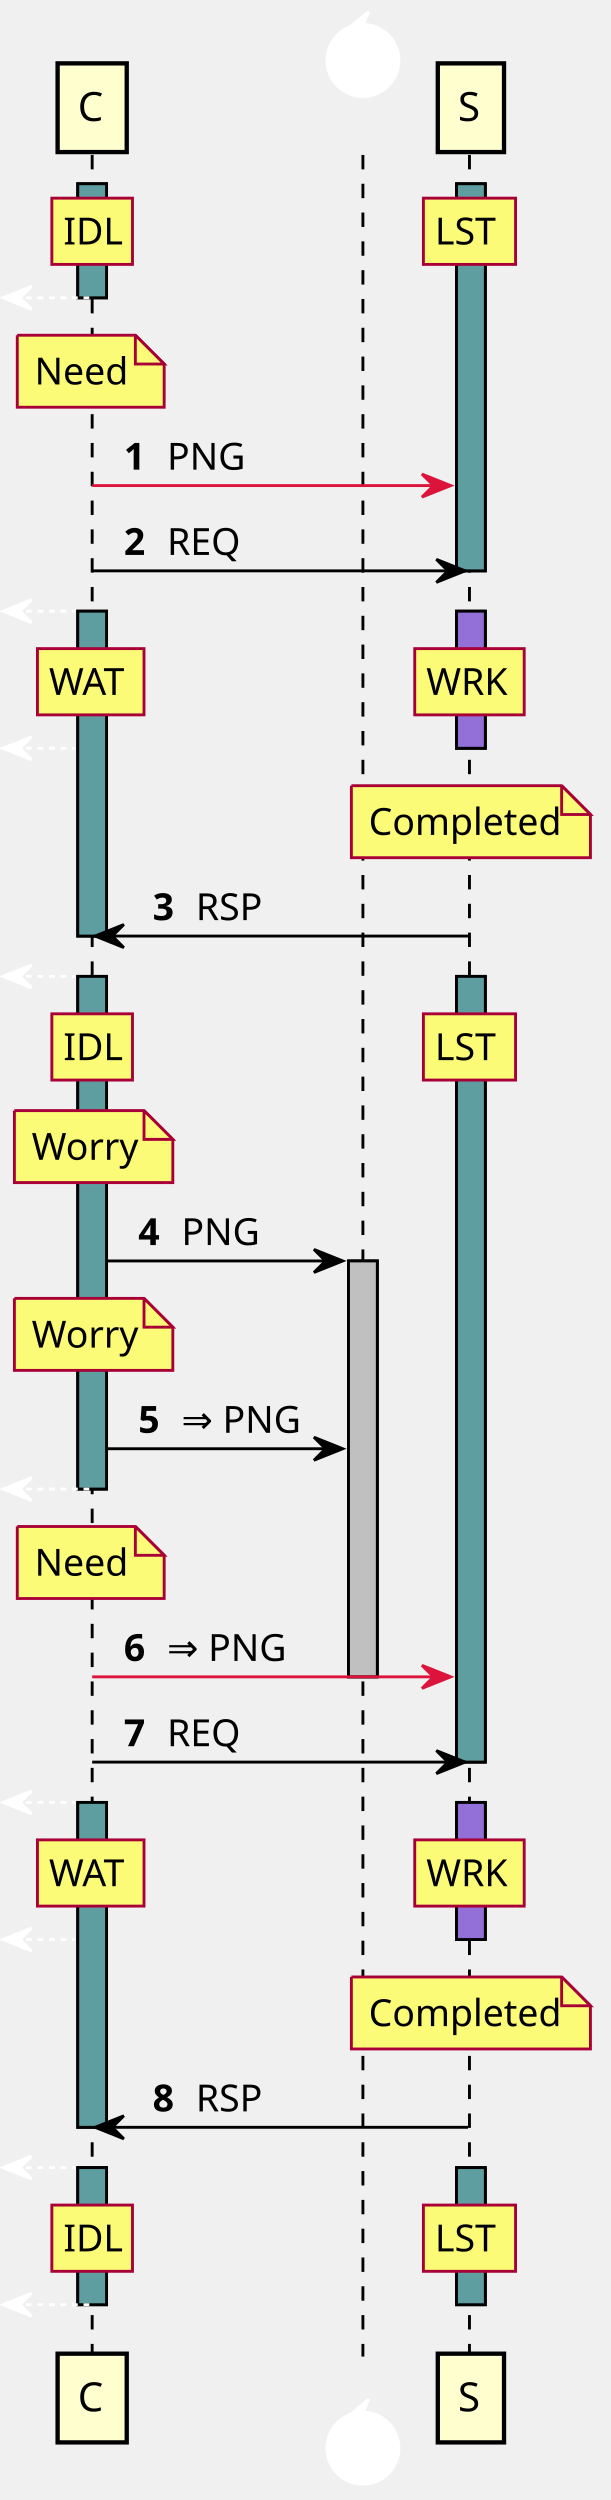
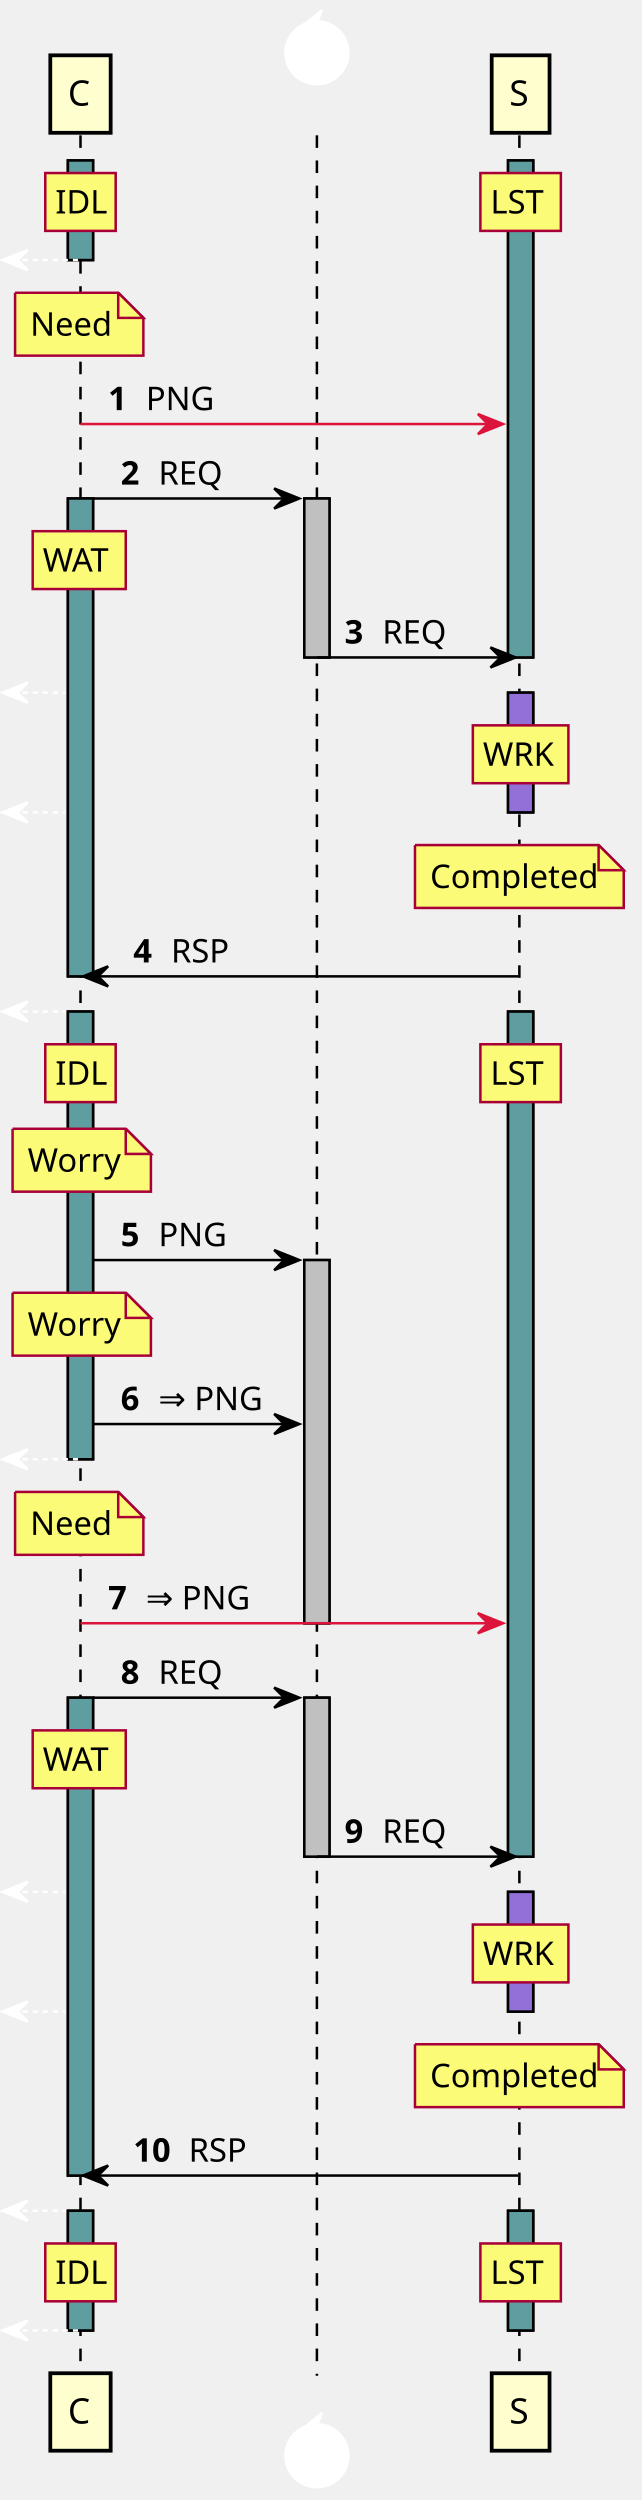
- <svg xmlns="http://www.w3.org/2000/svg" contentScriptType="application/ecmascript" contentStyleType="text/css" height="868px" preserveAspectRatio="none" style="width:212px;height:868px;" version="1.1" viewBox="0 0 212 868" width="212px" zoomAndPan="magnify">
+ <svg xmlns="http://www.w3.org/2000/svg" contentScriptType="application/ecmascript" contentStyleType="text/css" height="994px" preserveAspectRatio="none" style="width:255px;height:994px;" version="1.1" viewBox="0 0 255 994" width="255px" zoomAndPan="magnify">
  <defs />
  <g>
    <rect fill="#5F9EA0" height="39.6" style="stroke:#000000;stroke-width:1.0;" width="10" x="27" y="63.8" />
-     <rect fill="#5F9EA0" height="112.8" style="stroke:#000000;stroke-width:1.0;" width="10" x="27" y="212.2" />
-     <rect fill="#5F9EA0" height="178" style="stroke:#000000;stroke-width:1.0;" width="10" x="27" y="339" />
-     <rect fill="#5F9EA0" height="112.8" style="stroke:#000000;stroke-width:1.0;" width="10" x="27" y="625.8" />
-     <rect fill="#5F9EA0" height="47.6" style="stroke:#000000;stroke-width:1.0;" width="10" x="27" y="752.6" />
-     <rect fill="#C0C0C0" height="144.4" style="stroke:#000000;stroke-width:1.0;" width="10" x="121" y="437.8" />
-     <rect fill="#5F9EA0" height="134.4" style="stroke:#000000;stroke-width:1.0;" width="10" x="158.5" y="63.8" />
-     <rect fill="#9370D8" height="47.6" style="stroke:#000000;stroke-width:1.0;" width="10" x="158.5" y="212.2" />
-     <rect fill="#5F9EA0" height="272.8" style="stroke:#000000;stroke-width:1.0;" width="10" x="158.5" y="339" />
-     <rect fill="#9370D8" height="47.6" style="stroke:#000000;stroke-width:1.0;" width="10" x="158.5" y="625.8" />
-     <rect fill="#5F9EA0" height="47.6" style="stroke:#000000;stroke-width:1.0;" width="10" x="158.5" y="752.6" />
-     <line style="stroke:#000000;stroke-width:1.0;stroke-dasharray:5.0,5.0;" x1="32" x2="32" y1="53.8" y2="818.2" />
-     <line style="stroke:#000000;stroke-width:1.0;stroke-dasharray:5.0,5.0;" x1="126" x2="126" y1="53.8" y2="818.2" />
-     <line style="stroke:#000000;stroke-width:1.0;stroke-dasharray:5.0,5.0;" x1="163" x2="163" y1="53.8" y2="818.2" />
+     <rect fill="#5F9EA0" height="190" style="stroke:#000000;stroke-width:1.0;" width="10" x="27" y="198.2" />
+     <rect fill="#5F9EA0" height="178" style="stroke:#000000;stroke-width:1.0;" width="10" x="27" y="402.2" />
+     <rect fill="#5F9EA0" height="190" style="stroke:#000000;stroke-width:1.0;" width="10" x="27" y="675" />
+     <rect fill="#5F9EA0" height="47.6" style="stroke:#000000;stroke-width:1.0;" width="10" x="27" y="879" />
+     <rect fill="#C0C0C0" height="63.2" style="stroke:#000000;stroke-width:1.0;" width="10" x="121" y="198.2" />
+     <rect fill="#C0C0C0" height="144.4" style="stroke:#000000;stroke-width:1.0;" width="10" x="121" y="501" />
+     <rect fill="#C0C0C0" height="63.2" style="stroke:#000000;stroke-width:1.0;" width="10" x="121" y="675" />
+     <rect fill="#5F9EA0" height="197.6" style="stroke:#000000;stroke-width:1.0;" width="10" x="202" y="63.8" />
+     <rect fill="#9370D8" height="47.6" style="stroke:#000000;stroke-width:1.0;" width="10" x="202" y="275.4" />
+     <rect fill="#5F9EA0" height="336" style="stroke:#000000;stroke-width:1.0;" width="10" x="202" y="402.2" />
+     <rect fill="#9370D8" height="47.6" style="stroke:#000000;stroke-width:1.0;" width="10" x="202" y="752.2" />
+     <rect fill="#5F9EA0" height="47.6" style="stroke:#000000;stroke-width:1.0;" width="10" x="202" y="879" />
+     <line style="stroke:#000000;stroke-width:1.0;stroke-dasharray:5.0,5.0;" x1="32" x2="32" y1="53.8" y2="944.6" />
+     <line style="stroke:#000000;stroke-width:1.0;stroke-dasharray:5.0,5.0;" x1="126" x2="126" y1="53.8" y2="944.6" />
+     <line style="stroke:#000000;stroke-width:1.0;stroke-dasharray:5.0,5.0;" x1="206.5" x2="206.5" y1="53.8" y2="944.6" />
    <rect fill="#FEFECE" height="30.8" style="stroke:#000000;stroke-width:1.5;" width="24" x="20" y="22" />
    <text fill="#000000" font-family="sans-serif" font-size="14" lengthAdjust="spacing" textLength="10" x="27" y="42.006">C</text>
-     <rect fill="#FEFECE" height="30.8" style="stroke:#000000;stroke-width:1.5;" width="24" x="20" y="817.2" />
-     <text fill="#000000" font-family="sans-serif" font-size="14" lengthAdjust="spacing" textLength="10" x="27" y="837.206">C</text>
+     <rect fill="#FEFECE" height="30.8" style="stroke:#000000;stroke-width:1.5;" width="24" x="20" y="943.6" />
+     <text fill="#000000" font-family="sans-serif" font-size="14" lengthAdjust="spacing" textLength="10" x="27" y="963.606">C</text>
    <text fill="#000000" font-family="sans-serif" font-size="14" lengthAdjust="spacing" textLength="0" x="125" y="50.006" />
    <ellipse cx="126" cy="21" fill="#FFFFFF" rx="12" ry="12" style="stroke:#FFFFFF;stroke-width:2.0;" />
    <polygon fill="#FFFFFF" points="122,9,128,4,126,9,128,14,122,9" style="stroke:#FFFFFF;stroke-width:1.0;" />
-     <text fill="#000000" font-family="sans-serif" font-size="14" lengthAdjust="spacing" textLength="0" x="125" y="830.206" />
-     <ellipse cx="126" cy="850" fill="#FFFFFF" rx="12" ry="12" style="stroke:#FFFFFF;stroke-width:2.0;" />
-     <polygon fill="#FFFFFF" points="122,838,128,833,126,838,128,843,122,838" style="stroke:#FFFFFF;stroke-width:1.0;" />
-     <rect fill="#FEFECE" height="30.8" style="stroke:#000000;stroke-width:1.5;" width="23" x="152" y="22" />
-     <text fill="#000000" font-family="sans-serif" font-size="14" lengthAdjust="spacing" textLength="9" x="159" y="42.006">S</text>
-     <rect fill="#FEFECE" height="30.8" style="stroke:#000000;stroke-width:1.5;" width="23" x="152" y="817.2" />
-     <text fill="#000000" font-family="sans-serif" font-size="14" lengthAdjust="spacing" textLength="9" x="159" y="837.206">S</text>
+     <text fill="#000000" font-family="sans-serif" font-size="14" lengthAdjust="spacing" textLength="0" x="125" y="956.606" />
+     <ellipse cx="126" cy="976.4" fill="#FFFFFF" rx="12" ry="12" style="stroke:#FFFFFF;stroke-width:2.0;" />
+     <polygon fill="#FFFFFF" points="122,964.4,128,959.4,126,964.4,128,969.4,122,964.4" style="stroke:#FFFFFF;stroke-width:1.0;" />
+     <rect fill="#FEFECE" height="30.8" style="stroke:#000000;stroke-width:1.5;" width="23" x="195.5" y="22" />
+     <text fill="#000000" font-family="sans-serif" font-size="14" lengthAdjust="spacing" textLength="9" x="202.5" y="42.006">S</text>
+     <rect fill="#FEFECE" height="30.8" style="stroke:#000000;stroke-width:1.5;" width="23" x="195.5" y="943.6" />
+     <text fill="#000000" font-family="sans-serif" font-size="14" lengthAdjust="spacing" textLength="9" x="202.5" y="963.606">S</text>
    <rect fill="#5F9EA0" height="39.6" style="stroke:#000000;stroke-width:1.0;" width="10" x="27" y="63.8" />
-     <rect fill="#5F9EA0" height="112.8" style="stroke:#000000;stroke-width:1.0;" width="10" x="27" y="212.2" />
-     <rect fill="#5F9EA0" height="178" style="stroke:#000000;stroke-width:1.0;" width="10" x="27" y="339" />
-     <rect fill="#5F9EA0" height="112.8" style="stroke:#000000;stroke-width:1.0;" width="10" x="27" y="625.8" />
-     <rect fill="#5F9EA0" height="47.6" style="stroke:#000000;stroke-width:1.0;" width="10" x="27" y="752.6" />
-     <rect fill="#C0C0C0" height="144.4" style="stroke:#000000;stroke-width:1.0;" width="10" x="121" y="437.8" />
-     <rect fill="#5F9EA0" height="134.4" style="stroke:#000000;stroke-width:1.0;" width="10" x="158.5" y="63.8" />
-     <rect fill="#9370D8" height="47.6" style="stroke:#000000;stroke-width:1.0;" width="10" x="158.5" y="212.2" />
-     <rect fill="#5F9EA0" height="272.8" style="stroke:#000000;stroke-width:1.0;" width="10" x="158.5" y="339" />
-     <rect fill="#9370D8" height="47.6" style="stroke:#000000;stroke-width:1.0;" width="10" x="158.5" y="625.8" />
-     <rect fill="#5F9EA0" height="47.6" style="stroke:#000000;stroke-width:1.0;" width="10" x="158.5" y="752.6" />
+     <rect fill="#5F9EA0" height="190" style="stroke:#000000;stroke-width:1.0;" width="10" x="27" y="198.2" />
+     <rect fill="#5F9EA0" height="178" style="stroke:#000000;stroke-width:1.0;" width="10" x="27" y="402.2" />
+     <rect fill="#5F9EA0" height="190" style="stroke:#000000;stroke-width:1.0;" width="10" x="27" y="675" />
+     <rect fill="#5F9EA0" height="47.6" style="stroke:#000000;stroke-width:1.0;" width="10" x="27" y="879" />
+     <rect fill="#C0C0C0" height="63.2" style="stroke:#000000;stroke-width:1.0;" width="10" x="121" y="198.2" />
+     <rect fill="#C0C0C0" height="144.4" style="stroke:#000000;stroke-width:1.0;" width="10" x="121" y="501" />
+     <rect fill="#C0C0C0" height="63.2" style="stroke:#000000;stroke-width:1.0;" width="10" x="121" y="675" />
+     <rect fill="#5F9EA0" height="197.6" style="stroke:#000000;stroke-width:1.0;" width="10" x="202" y="63.8" />
+     <rect fill="#9370D8" height="47.6" style="stroke:#000000;stroke-width:1.0;" width="10" x="202" y="275.4" />
+     <rect fill="#5F9EA0" height="336" style="stroke:#000000;stroke-width:1.0;" width="10" x="202" y="402.2" />
+     <rect fill="#9370D8" height="47.6" style="stroke:#000000;stroke-width:1.0;" width="10" x="202" y="752.2" />
+     <rect fill="#5F9EA0" height="47.6" style="stroke:#000000;stroke-width:1.0;" width="10" x="202" y="879" />
    <rect fill="#FBFB77" height="23" style="stroke:#A80036;stroke-width:1.0;" width="28" x="18" y="68.8" />
    <text fill="#000000" font-family="sans-serif" font-size="13" lengthAdjust="spacing" textLength="20" x="22" y="84.877">IDL</text>
-     <rect fill="#FBFB77" height="23" style="stroke:#A80036;stroke-width:1.0;" width="32" x="147" y="68.8" />
-     <text fill="#000000" font-family="sans-serif" font-size="13" lengthAdjust="spacing" textLength="24" x="151" y="84.877">LST</text>
+     <rect fill="#FBFB77" height="23" style="stroke:#A80036;stroke-width:1.0;" width="32" x="191" y="68.8" />
+     <text fill="#000000" font-family="sans-serif" font-size="13" lengthAdjust="spacing" textLength="24" x="195" y="84.877">LST</text>
    <polygon fill="#FFFFFF" points="11,99.4,1,103.4,11,107.4,7,103.4" style="stroke:#FFFFFF;stroke-width:1.0;" />
    <line style="stroke:#FFFFFF;stroke-width:1.0;stroke-dasharray:2.0,2.0;" x1="5" x2="31" y1="103.4" y2="103.4" />
    <path d="M6,116.4 L6,141.4 L57,141.4 L57,126.4 L47,116.4 L6,116.4 " fill="#FBFB77" style="stroke:#A80036;stroke-width:1.0;" />
    <path d="M47,116.4 L47,126.4 L57,126.4 L47,116.4 " fill="#FBFB77" style="stroke:#A80036;stroke-width:1.0;" />
    <text fill="#000000" font-family="sans-serif" font-size="13" lengthAdjust="spacing" textLength="30" x="12" y="133.477">Need</text>
-     <polygon fill="#DC143C" points="146.5,164.6,156.5,168.6,146.5,172.6,150.5,168.6" style="stroke:#DC143C;stroke-width:1.0;" />
-     <line style="stroke:#DC143C;stroke-width:1.0;" x1="32" x2="152.5" y1="168.6" y2="168.6" />
+     <polygon fill="#DC143C" points="190,164.6,200,168.6,190,172.6,194,168.6" style="stroke:#DC143C;stroke-width:1.0;" />
+     <line style="stroke:#DC143C;stroke-width:1.0;" x1="32" x2="196" y1="168.6" y2="168.6" />
    <text fill="#000000" font-family="sans-serif" font-size="13" lengthAdjust="spacing" textLength="0" x="43" y="163.077" />
    <text fill="#000000" font-family="sans-serif" font-size="13" font-weight="bold" lengthAdjust="spacing" textLength="7" x="43" y="163.077">1</text>
    <text fill="#000000" font-family="sans-serif" font-size="13" lengthAdjust="spacing" textLength="0" x="54" y="163.077" />
    <text fill="#000000" font-family="sans-serif" font-size="13" lengthAdjust="spacing" textLength="28" x="58" y="163.077">PNG</text>
-     <polygon fill="#000000" points="151.5,194.2,161.5,198.2,151.5,202.2,155.5,198.2" style="stroke:#000000;stroke-width:1.0;" />
-     <line style="stroke:#000000;stroke-width:1.0;" x1="32" x2="157.5" y1="198.2" y2="198.2" />
-     <text fill="#000000" font-family="sans-serif" font-size="13" lengthAdjust="spacing" textLength="0" x="43" y="192.677" />
-     <text fill="#000000" font-family="sans-serif" font-size="13" font-weight="bold" lengthAdjust="spacing" textLength="7" x="43" y="192.677">2</text>
-     <text fill="#000000" font-family="sans-serif" font-size="13" lengthAdjust="spacing" textLength="0" x="54" y="192.677" />
-     <text fill="#000000" font-family="sans-serif" font-size="13" lengthAdjust="spacing" textLength="28" x="58" y="192.677">REQ</text>
-     <polygon fill="#FFFFFF" points="11,208.2,1,212.2,11,216.2,7,212.2" style="stroke:#FFFFFF;stroke-width:1.0;" />
-     <line style="stroke:#FFFFFF;stroke-width:1.0;stroke-dasharray:2.0,2.0;" x1="5" x2="26" y1="212.2" y2="212.2" />
-     <rect fill="#FBFB77" height="23" style="stroke:#A80036;stroke-width:1.0;" width="37" x="13" y="225.2" />
-     <text fill="#000000" font-family="sans-serif" font-size="13" lengthAdjust="spacing" textLength="29" x="17" y="241.277">WAT</text>
-     <rect fill="#FBFB77" height="23" style="stroke:#A80036;stroke-width:1.0;" width="38" x="144" y="225.2" />
-     <text fill="#000000" font-family="sans-serif" font-size="13" lengthAdjust="spacing" textLength="30" x="148" y="241.277">WRK</text>
-     <polygon fill="#FFFFFF" points="11,255.8,1,259.8,11,263.8,7,259.8" style="stroke:#FFFFFF;stroke-width:1.0;" />
-     <line style="stroke:#FFFFFF;stroke-width:1.0;stroke-dasharray:2.0,2.0;" x1="5" x2="26" y1="259.8" y2="259.8" />
-     <path d="M122,272.8 L122,297.8 L205,297.8 L205,282.8 L195,272.8 L122,272.8 " fill="#FBFB77" style="stroke:#A80036;stroke-width:1.0;" />
-     <path d="M195,272.8 L195,282.8 L205,282.8 L195,272.8 " fill="#FBFB77" style="stroke:#A80036;stroke-width:1.0;" />
-     <text fill="#000000" font-family="sans-serif" font-size="13" lengthAdjust="spacing" textLength="62" x="128" y="289.877">Completed</text>
-     <polygon fill="#000000" points="43,321,33,325,43,329,39,325" style="stroke:#000000;stroke-width:1.0;" />
-     <line style="stroke:#000000;stroke-width:1.0;" x1="37" x2="162.5" y1="325" y2="325" />
-     <text fill="#000000" font-family="sans-serif" font-size="13" lengthAdjust="spacing" textLength="0" x="53" y="319.477" />
-     <text fill="#000000" font-family="sans-serif" font-size="13" font-weight="bold" lengthAdjust="spacing" textLength="7" x="53" y="319.477">3</text>
-     <text fill="#000000" font-family="sans-serif" font-size="13" lengthAdjust="spacing" textLength="0" x="64" y="319.477" />
-     <text fill="#000000" font-family="sans-serif" font-size="13" lengthAdjust="spacing" textLength="27" x="68" y="319.477">RSP</text>
-     <polygon fill="#FFFFFF" points="11,335,1,339,11,343,7,339" style="stroke:#FFFFFF;stroke-width:1.0;" />
-     <line style="stroke:#FFFFFF;stroke-width:1.0;stroke-dasharray:2.0,2.0;" x1="5" x2="26" y1="339" y2="339" />
-     <rect fill="#FBFB77" height="23" style="stroke:#A80036;stroke-width:1.0;" width="32" x="147" y="352" />
-     <text fill="#000000" font-family="sans-serif" font-size="13" lengthAdjust="spacing" textLength="24" x="151" y="368.077">LST</text>
-     <rect fill="#FBFB77" height="23" style="stroke:#A80036;stroke-width:1.0;" width="28" x="18" y="352" />
-     <text fill="#000000" font-family="sans-serif" font-size="13" lengthAdjust="spacing" textLength="20" x="22" y="368.077">IDL</text>
-     <path d="M5,385.6 L5,410.6 L60,410.6 L60,395.6 L50,385.6 L5,385.6 " fill="#FBFB77" style="stroke:#A80036;stroke-width:1.0;" />
-     <path d="M50,385.6 L50,395.6 L60,395.6 L50,385.6 " fill="#FBFB77" style="stroke:#A80036;stroke-width:1.0;" />
-     <text fill="#000000" font-family="sans-serif" font-size="13" lengthAdjust="spacing" textLength="34" x="11" y="402.677">Worry</text>
-     <polygon fill="#000000" points="109,433.8,119,437.8,109,441.8,113,437.8" style="stroke:#000000;stroke-width:1.0;" />
-     <line style="stroke:#000000;stroke-width:1.0;" x1="37" x2="115" y1="437.8" y2="437.8" />
-     <text fill="#000000" font-family="sans-serif" font-size="13" lengthAdjust="spacing" textLength="0" x="48" y="432.277" />
-     <text fill="#000000" font-family="sans-serif" font-size="13" font-weight="bold" lengthAdjust="spacing" textLength="7" x="48" y="432.277">4</text>
-     <text fill="#000000" font-family="sans-serif" font-size="13" lengthAdjust="spacing" textLength="0" x="59" y="432.277" />
-     <text fill="#000000" font-family="sans-serif" font-size="13" lengthAdjust="spacing" textLength="28" x="63" y="432.277">PNG</text>
-     <path d="M5,450.8 L5,475.8 L60,475.8 L60,460.8 L50,450.8 L5,450.8 " fill="#FBFB77" style="stroke:#A80036;stroke-width:1.0;" />
-     <path d="M50,450.8 L50,460.8 L60,460.8 L50,450.8 " fill="#FBFB77" style="stroke:#A80036;stroke-width:1.0;" />
-     <text fill="#000000" font-family="sans-serif" font-size="13" lengthAdjust="spacing" textLength="34" x="11" y="467.877">Worry</text>
-     <polygon fill="#000000" points="109,499,119,503,109,507,113,503" style="stroke:#000000;stroke-width:1.0;" />
-     <line style="stroke:#000000;stroke-width:1.0;" x1="37" x2="115" y1="503" y2="503" />
-     <text fill="#000000" font-family="sans-serif" font-size="13" lengthAdjust="spacing" textLength="0" x="48" y="497.477" />
-     <text fill="#000000" font-family="sans-serif" font-size="13" font-weight="bold" lengthAdjust="spacing" textLength="7" x="48" y="497.477">5</text>
-     <text fill="#000000" font-family="sans-serif" font-size="13" lengthAdjust="spacing" textLength="0" x="59" y="497.477" />
-     <text fill="#000000" font-family="sans-serif" font-size="13" lengthAdjust="spacing" textLength="41" x="63" y="497.477">⇒ PNG</text>
-     <polygon fill="#FFFFFF" points="11,513,1,517,11,521,7,517" style="stroke:#FFFFFF;stroke-width:1.0;" />
-     <line style="stroke:#FFFFFF;stroke-width:1.0;stroke-dasharray:2.0,2.0;" x1="5" x2="31" y1="517" y2="517" />
-     <path d="M6,530 L6,555 L57,555 L57,540 L47,530 L6,530 " fill="#FBFB77" style="stroke:#A80036;stroke-width:1.0;" />
-     <path d="M47,530 L47,540 L57,540 L47,530 " fill="#FBFB77" style="stroke:#A80036;stroke-width:1.0;" />
-     <text fill="#000000" font-family="sans-serif" font-size="13" lengthAdjust="spacing" textLength="30" x="12" y="547.077">Need</text>
-     <polygon fill="#DC143C" points="146.5,578.2,156.5,582.2,146.5,586.2,150.5,582.2" style="stroke:#DC143C;stroke-width:1.0;" />
-     <line style="stroke:#DC143C;stroke-width:1.0;" x1="32" x2="152.5" y1="582.2" y2="582.2" />
-     <text fill="#000000" font-family="sans-serif" font-size="13" lengthAdjust="spacing" textLength="0" x="43" y="576.677" />
-     <text fill="#000000" font-family="sans-serif" font-size="13" font-weight="bold" lengthAdjust="spacing" textLength="7" x="43" y="576.677">6</text>
-     <text fill="#000000" font-family="sans-serif" font-size="13" lengthAdjust="spacing" textLength="0" x="54" y="576.677" />
-     <text fill="#000000" font-family="sans-serif" font-size="13" lengthAdjust="spacing" textLength="41" x="58" y="576.677">⇒ PNG</text>
-     <polygon fill="#000000" points="151.5,607.8,161.5,611.8,151.5,615.8,155.5,611.8" style="stroke:#000000;stroke-width:1.0;" />
-     <line style="stroke:#000000;stroke-width:1.0;" x1="32" x2="157.5" y1="611.8" y2="611.8" />
-     <text fill="#000000" font-family="sans-serif" font-size="13" lengthAdjust="spacing" textLength="0" x="43" y="606.277" />
-     <text fill="#000000" font-family="sans-serif" font-size="13" font-weight="bold" lengthAdjust="spacing" textLength="7" x="43" y="606.277">7</text>
-     <text fill="#000000" font-family="sans-serif" font-size="13" lengthAdjust="spacing" textLength="0" x="54" y="606.277" />
-     <text fill="#000000" font-family="sans-serif" font-size="13" lengthAdjust="spacing" textLength="28" x="58" y="606.277">REQ</text>
-     <polygon fill="#FFFFFF" points="11,621.8,1,625.8,11,629.8,7,625.8" style="stroke:#FFFFFF;stroke-width:1.0;" />
-     <line style="stroke:#FFFFFF;stroke-width:1.0;stroke-dasharray:2.0,2.0;" x1="5" x2="26" y1="625.8" y2="625.8" />
-     <rect fill="#FBFB77" height="23" style="stroke:#A80036;stroke-width:1.0;" width="37" x="13" y="638.8" />
-     <text fill="#000000" font-family="sans-serif" font-size="13" lengthAdjust="spacing" textLength="29" x="17" y="654.877">WAT</text>
-     <rect fill="#FBFB77" height="23" style="stroke:#A80036;stroke-width:1.0;" width="38" x="144" y="638.8" />
-     <text fill="#000000" font-family="sans-serif" font-size="13" lengthAdjust="spacing" textLength="30" x="148" y="654.877">WRK</text>
-     <polygon fill="#FFFFFF" points="11,669.4,1,673.4,11,677.4,7,673.4" style="stroke:#FFFFFF;stroke-width:1.0;" />
-     <line style="stroke:#FFFFFF;stroke-width:1.0;stroke-dasharray:2.0,2.0;" x1="5" x2="26" y1="673.4" y2="673.4" />
-     <path d="M122,686.4 L122,711.4 L205,711.4 L205,696.4 L195,686.4 L122,686.4 " fill="#FBFB77" style="stroke:#A80036;stroke-width:1.0;" />
-     <path d="M195,686.4 L195,696.4 L205,696.4 L195,686.4 " fill="#FBFB77" style="stroke:#A80036;stroke-width:1.0;" />
-     <text fill="#000000" font-family="sans-serif" font-size="13" lengthAdjust="spacing" textLength="62" x="128" y="703.477">Completed</text>
-     <polygon fill="#000000" points="43,734.6,33,738.6,43,742.6,39,738.6" style="stroke:#000000;stroke-width:1.0;" />
-     <line style="stroke:#000000;stroke-width:1.0;" x1="37" x2="162.5" y1="738.6" y2="738.6" />
-     <text fill="#000000" font-family="sans-serif" font-size="13" lengthAdjust="spacing" textLength="0" x="53" y="733.077" />
-     <text fill="#000000" font-family="sans-serif" font-size="13" font-weight="bold" lengthAdjust="spacing" textLength="7" x="53" y="733.077">8</text>
-     <text fill="#000000" font-family="sans-serif" font-size="13" lengthAdjust="spacing" textLength="0" x="64" y="733.077" />
-     <text fill="#000000" font-family="sans-serif" font-size="13" lengthAdjust="spacing" textLength="27" x="68" y="733.077">RSP</text>
-     <polygon fill="#FFFFFF" points="11,748.6,1,752.6,11,756.6,7,752.6" style="stroke:#FFFFFF;stroke-width:1.0;" />
-     <line style="stroke:#FFFFFF;stroke-width:1.0;stroke-dasharray:2.0,2.0;" x1="5" x2="26" y1="752.6" y2="752.6" />
-     <rect fill="#FBFB77" height="23" style="stroke:#A80036;stroke-width:1.0;" width="32" x="147" y="765.6" />
-     <text fill="#000000" font-family="sans-serif" font-size="13" lengthAdjust="spacing" textLength="24" x="151" y="781.677">LST</text>
-     <rect fill="#FBFB77" height="23" style="stroke:#A80036;stroke-width:1.0;" width="28" x="18" y="765.6" />
-     <text fill="#000000" font-family="sans-serif" font-size="13" lengthAdjust="spacing" textLength="20" x="22" y="781.677">IDL</text>
-     <polygon fill="#FFFFFF" points="11,796.2,1,800.2,11,804.2,7,800.2" style="stroke:#FFFFFF;stroke-width:1.0;" />
-     <line style="stroke:#FFFFFF;stroke-width:1.0;stroke-dasharray:2.0,2.0;" x1="5" x2="31" y1="800.2" y2="800.2" />
+     <polygon fill="#000000" points="109,194.2,119,198.2,109,202.2,113,198.2" style="stroke:#000000;stroke-width:1.0;" />
+     <line style="stroke:#000000;stroke-width:1.0;" x1="37" x2="115" y1="198.2" y2="198.2" />
+     <text fill="#000000" font-family="sans-serif" font-size="13" lengthAdjust="spacing" textLength="0" x="48" y="192.677" />
+     <text fill="#000000" font-family="sans-serif" font-size="13" font-weight="bold" lengthAdjust="spacing" textLength="7" x="48" y="192.677">2</text>
+     <text fill="#000000" font-family="sans-serif" font-size="13" lengthAdjust="spacing" textLength="0" x="59" y="192.677" />
+     <text fill="#000000" font-family="sans-serif" font-size="13" lengthAdjust="spacing" textLength="28" x="63" y="192.677">REQ</text>
+     <rect fill="#FBFB77" height="23" style="stroke:#A80036;stroke-width:1.0;" width="37" x="13" y="211.2" />
+     <text fill="#000000" font-family="sans-serif" font-size="13" lengthAdjust="spacing" textLength="29" x="17" y="227.277">WAT</text>
+     <polygon fill="#000000" points="195,257.4,205,261.4,195,265.4,199,261.4" style="stroke:#000000;stroke-width:1.0;" />
+     <line style="stroke:#000000;stroke-width:1.0;" x1="126" x2="201" y1="261.4" y2="261.4" />
+     <text fill="#000000" font-family="sans-serif" font-size="13" lengthAdjust="spacing" textLength="0" x="137" y="255.877" />
+     <text fill="#000000" font-family="sans-serif" font-size="13" font-weight="bold" lengthAdjust="spacing" textLength="7" x="137" y="255.877">3</text>
+     <text fill="#000000" font-family="sans-serif" font-size="13" lengthAdjust="spacing" textLength="0" x="148" y="255.877" />
+     <text fill="#000000" font-family="sans-serif" font-size="13" lengthAdjust="spacing" textLength="28" x="152" y="255.877">REQ</text>
+     <polygon fill="#FFFFFF" points="11,271.4,1,275.4,11,279.4,7,275.4" style="stroke:#FFFFFF;stroke-width:1.0;" />
+     <line style="stroke:#FFFFFF;stroke-width:1.0;stroke-dasharray:2.0,2.0;" x1="5" x2="26" y1="275.4" y2="275.4" />
+     <rect fill="#FBFB77" height="23" style="stroke:#A80036;stroke-width:1.0;" width="38" x="188" y="288.4" />
+     <text fill="#000000" font-family="sans-serif" font-size="13" lengthAdjust="spacing" textLength="30" x="192" y="304.477">WRK</text>
+     <polygon fill="#FFFFFF" points="11,319,1,323,11,327,7,323" style="stroke:#FFFFFF;stroke-width:1.0;" />
+     <line style="stroke:#FFFFFF;stroke-width:1.0;stroke-dasharray:2.0,2.0;" x1="5" x2="26" y1="323" y2="323" />
+     <path d="M165,336 L165,361 L248,361 L248,346 L238,336 L165,336 " fill="#FBFB77" style="stroke:#A80036;stroke-width:1.0;" />
+     <path d="M238,336 L238,346 L248,346 L238,336 " fill="#FBFB77" style="stroke:#A80036;stroke-width:1.0;" />
+     <text fill="#000000" font-family="sans-serif" font-size="13" lengthAdjust="spacing" textLength="62" x="171" y="353.077">Completed</text>
+     <polygon fill="#000000" points="43,384.2,33,388.2,43,392.2,39,388.2" style="stroke:#000000;stroke-width:1.0;" />
+     <line style="stroke:#000000;stroke-width:1.0;" x1="37" x2="206" y1="388.2" y2="388.2" />
+     <text fill="#000000" font-family="sans-serif" font-size="13" lengthAdjust="spacing" textLength="0" x="53" y="382.677" />
+     <text fill="#000000" font-family="sans-serif" font-size="13" font-weight="bold" lengthAdjust="spacing" textLength="7" x="53" y="382.677">4</text>
+     <text fill="#000000" font-family="sans-serif" font-size="13" lengthAdjust="spacing" textLength="0" x="64" y="382.677" />
+     <text fill="#000000" font-family="sans-serif" font-size="13" lengthAdjust="spacing" textLength="27" x="68" y="382.677">RSP</text>
+     <polygon fill="#FFFFFF" points="11,398.2,1,402.2,11,406.2,7,402.2" style="stroke:#FFFFFF;stroke-width:1.0;" />
+     <line style="stroke:#FFFFFF;stroke-width:1.0;stroke-dasharray:2.0,2.0;" x1="5" x2="26" y1="402.2" y2="402.2" />
+     <rect fill="#FBFB77" height="23" style="stroke:#A80036;stroke-width:1.0;" width="32" x="191" y="415.2" />
+     <text fill="#000000" font-family="sans-serif" font-size="13" lengthAdjust="spacing" textLength="24" x="195" y="431.277">LST</text>
+     <rect fill="#FBFB77" height="23" style="stroke:#A80036;stroke-width:1.0;" width="28" x="18" y="415.2" />
+     <text fill="#000000" font-family="sans-serif" font-size="13" lengthAdjust="spacing" textLength="20" x="22" y="431.277">IDL</text>
+     <path d="M5,448.8 L5,473.8 L60,473.8 L60,458.8 L50,448.8 L5,448.8 " fill="#FBFB77" style="stroke:#A80036;stroke-width:1.0;" />
+     <path d="M50,448.8 L50,458.8 L60,458.8 L50,448.8 " fill="#FBFB77" style="stroke:#A80036;stroke-width:1.0;" />
+     <text fill="#000000" font-family="sans-serif" font-size="13" lengthAdjust="spacing" textLength="34" x="11" y="465.877">Worry</text>
+     <polygon fill="#000000" points="109,497,119,501,109,505,113,501" style="stroke:#000000;stroke-width:1.0;" />
+     <line style="stroke:#000000;stroke-width:1.0;" x1="37" x2="115" y1="501" y2="501" />
+     <text fill="#000000" font-family="sans-serif" font-size="13" lengthAdjust="spacing" textLength="0" x="48" y="495.477" />
+     <text fill="#000000" font-family="sans-serif" font-size="13" font-weight="bold" lengthAdjust="spacing" textLength="7" x="48" y="495.477">5</text>
+     <text fill="#000000" font-family="sans-serif" font-size="13" lengthAdjust="spacing" textLength="0" x="59" y="495.477" />
+     <text fill="#000000" font-family="sans-serif" font-size="13" lengthAdjust="spacing" textLength="28" x="63" y="495.477">PNG</text>
+     <path d="M5,514 L5,539 L60,539 L60,524 L50,514 L5,514 " fill="#FBFB77" style="stroke:#A80036;stroke-width:1.0;" />
+     <path d="M50,514 L50,524 L60,524 L50,514 " fill="#FBFB77" style="stroke:#A80036;stroke-width:1.0;" />
+     <text fill="#000000" font-family="sans-serif" font-size="13" lengthAdjust="spacing" textLength="34" x="11" y="531.077">Worry</text>
+     <polygon fill="#000000" points="109,562.2,119,566.2,109,570.2,113,566.2" style="stroke:#000000;stroke-width:1.0;" />
+     <line style="stroke:#000000;stroke-width:1.0;" x1="37" x2="115" y1="566.2" y2="566.2" />
+     <text fill="#000000" font-family="sans-serif" font-size="13" lengthAdjust="spacing" textLength="0" x="48" y="560.677" />
+     <text fill="#000000" font-family="sans-serif" font-size="13" font-weight="bold" lengthAdjust="spacing" textLength="7" x="48" y="560.677">6</text>
+     <text fill="#000000" font-family="sans-serif" font-size="13" lengthAdjust="spacing" textLength="0" x="59" y="560.677" />
+     <text fill="#000000" font-family="sans-serif" font-size="13" lengthAdjust="spacing" textLength="41" x="63" y="560.677">⇒ PNG</text>
+     <polygon fill="#FFFFFF" points="11,576.2,1,580.2,11,584.2,7,580.2" style="stroke:#FFFFFF;stroke-width:1.0;" />
+     <line style="stroke:#FFFFFF;stroke-width:1.0;stroke-dasharray:2.0,2.0;" x1="5" x2="31" y1="580.2" y2="580.2" />
+     <path d="M6,593.2 L6,618.2 L57,618.2 L57,603.2 L47,593.2 L6,593.2 " fill="#FBFB77" style="stroke:#A80036;stroke-width:1.0;" />
+     <path d="M47,593.2 L47,603.2 L57,603.2 L47,593.2 " fill="#FBFB77" style="stroke:#A80036;stroke-width:1.0;" />
+     <text fill="#000000" font-family="sans-serif" font-size="13" lengthAdjust="spacing" textLength="30" x="12" y="610.277">Need</text>
+     <polygon fill="#DC143C" points="190,641.4,200,645.4,190,649.4,194,645.4" style="stroke:#DC143C;stroke-width:1.0;" />
+     <line style="stroke:#DC143C;stroke-width:1.0;" x1="32" x2="196" y1="645.4" y2="645.4" />
+     <text fill="#000000" font-family="sans-serif" font-size="13" lengthAdjust="spacing" textLength="0" x="43" y="639.877" />
+     <text fill="#000000" font-family="sans-serif" font-size="13" font-weight="bold" lengthAdjust="spacing" textLength="7" x="43" y="639.877">7</text>
+     <text fill="#000000" font-family="sans-serif" font-size="13" lengthAdjust="spacing" textLength="0" x="54" y="639.877" />
+     <text fill="#000000" font-family="sans-serif" font-size="13" lengthAdjust="spacing" textLength="41" x="58" y="639.877">⇒ PNG</text>
+     <polygon fill="#000000" points="109,671,119,675,109,679,113,675" style="stroke:#000000;stroke-width:1.0;" />
+     <line style="stroke:#000000;stroke-width:1.0;" x1="37" x2="115" y1="675" y2="675" />
+     <text fill="#000000" font-family="sans-serif" font-size="13" lengthAdjust="spacing" textLength="0" x="48" y="669.477" />
+     <text fill="#000000" font-family="sans-serif" font-size="13" font-weight="bold" lengthAdjust="spacing" textLength="7" x="48" y="669.477">8</text>
+     <text fill="#000000" font-family="sans-serif" font-size="13" lengthAdjust="spacing" textLength="0" x="59" y="669.477" />
+     <text fill="#000000" font-family="sans-serif" font-size="13" lengthAdjust="spacing" textLength="28" x="63" y="669.477">REQ</text>
+     <rect fill="#FBFB77" height="23" style="stroke:#A80036;stroke-width:1.0;" width="37" x="13" y="688" />
+     <text fill="#000000" font-family="sans-serif" font-size="13" lengthAdjust="spacing" textLength="29" x="17" y="704.077">WAT</text>
+     <polygon fill="#000000" points="195,734.2,205,738.2,195,742.2,199,738.2" style="stroke:#000000;stroke-width:1.0;" />
+     <line style="stroke:#000000;stroke-width:1.0;" x1="126" x2="201" y1="738.2" y2="738.2" />
+     <text fill="#000000" font-family="sans-serif" font-size="13" lengthAdjust="spacing" textLength="0" x="137" y="732.677" />
+     <text fill="#000000" font-family="sans-serif" font-size="13" font-weight="bold" lengthAdjust="spacing" textLength="7" x="137" y="732.677">9</text>
+     <text fill="#000000" font-family="sans-serif" font-size="13" lengthAdjust="spacing" textLength="0" x="148" y="732.677" />
+     <text fill="#000000" font-family="sans-serif" font-size="13" lengthAdjust="spacing" textLength="28" x="152" y="732.677">REQ</text>
+     <polygon fill="#FFFFFF" points="11,748.2,1,752.2,11,756.2,7,752.2" style="stroke:#FFFFFF;stroke-width:1.0;" />
+     <line style="stroke:#FFFFFF;stroke-width:1.0;stroke-dasharray:2.0,2.0;" x1="5" x2="26" y1="752.2" y2="752.2" />
+     <rect fill="#FBFB77" height="23" style="stroke:#A80036;stroke-width:1.0;" width="38" x="188" y="765.2" />
+     <text fill="#000000" font-family="sans-serif" font-size="13" lengthAdjust="spacing" textLength="30" x="192" y="781.277">WRK</text>
+     <polygon fill="#FFFFFF" points="11,795.8,1,799.8,11,803.8,7,799.8" style="stroke:#FFFFFF;stroke-width:1.0;" />
+     <line style="stroke:#FFFFFF;stroke-width:1.0;stroke-dasharray:2.0,2.0;" x1="5" x2="26" y1="799.8" y2="799.8" />
+     <path d="M165,812.8 L165,837.8 L248,837.8 L248,822.8 L238,812.8 L165,812.8 " fill="#FBFB77" style="stroke:#A80036;stroke-width:1.0;" />
+     <path d="M238,812.8 L238,822.8 L248,822.8 L238,812.8 " fill="#FBFB77" style="stroke:#A80036;stroke-width:1.0;" />
+     <text fill="#000000" font-family="sans-serif" font-size="13" lengthAdjust="spacing" textLength="62" x="171" y="829.877">Completed</text>
+     <polygon fill="#000000" points="43,861,33,865,43,869,39,865" style="stroke:#000000;stroke-width:1.0;" />
+     <line style="stroke:#000000;stroke-width:1.0;" x1="37" x2="206" y1="865" y2="865" />
+     <text fill="#000000" font-family="sans-serif" font-size="13" lengthAdjust="spacing" textLength="0" x="53" y="859.477" />
+     <text fill="#000000" font-family="sans-serif" font-size="13" font-weight="bold" lengthAdjust="spacing" textLength="14" x="53" y="859.477">10</text>
+     <text fill="#000000" font-family="sans-serif" font-size="13" lengthAdjust="spacing" textLength="0" x="71" y="859.477" />
+     <text fill="#000000" font-family="sans-serif" font-size="13" lengthAdjust="spacing" textLength="27" x="75" y="859.477">RSP</text>
+     <polygon fill="#FFFFFF" points="11,875,1,879,11,883,7,879" style="stroke:#FFFFFF;stroke-width:1.0;" />
+     <line style="stroke:#FFFFFF;stroke-width:1.0;stroke-dasharray:2.0,2.0;" x1="5" x2="26" y1="879" y2="879" />
+     <rect fill="#FBFB77" height="23" style="stroke:#A80036;stroke-width:1.0;" width="32" x="191" y="892" />
+     <text fill="#000000" font-family="sans-serif" font-size="13" lengthAdjust="spacing" textLength="24" x="195" y="908.077">LST</text>
+     <rect fill="#FBFB77" height="23" style="stroke:#A80036;stroke-width:1.0;" width="28" x="18" y="892" />
+     <text fill="#000000" font-family="sans-serif" font-size="13" lengthAdjust="spacing" textLength="20" x="22" y="908.077">IDL</text>
+     <polygon fill="#FFFFFF" points="11,922.6,1,926.6,11,930.6,7,926.6" style="stroke:#FFFFFF;stroke-width:1.0;" />
+     <line style="stroke:#FFFFFF;stroke-width:1.0;stroke-dasharray:2.0,2.0;" x1="5" x2="31" y1="926.6" y2="926.6" />
  </g>
</svg>
